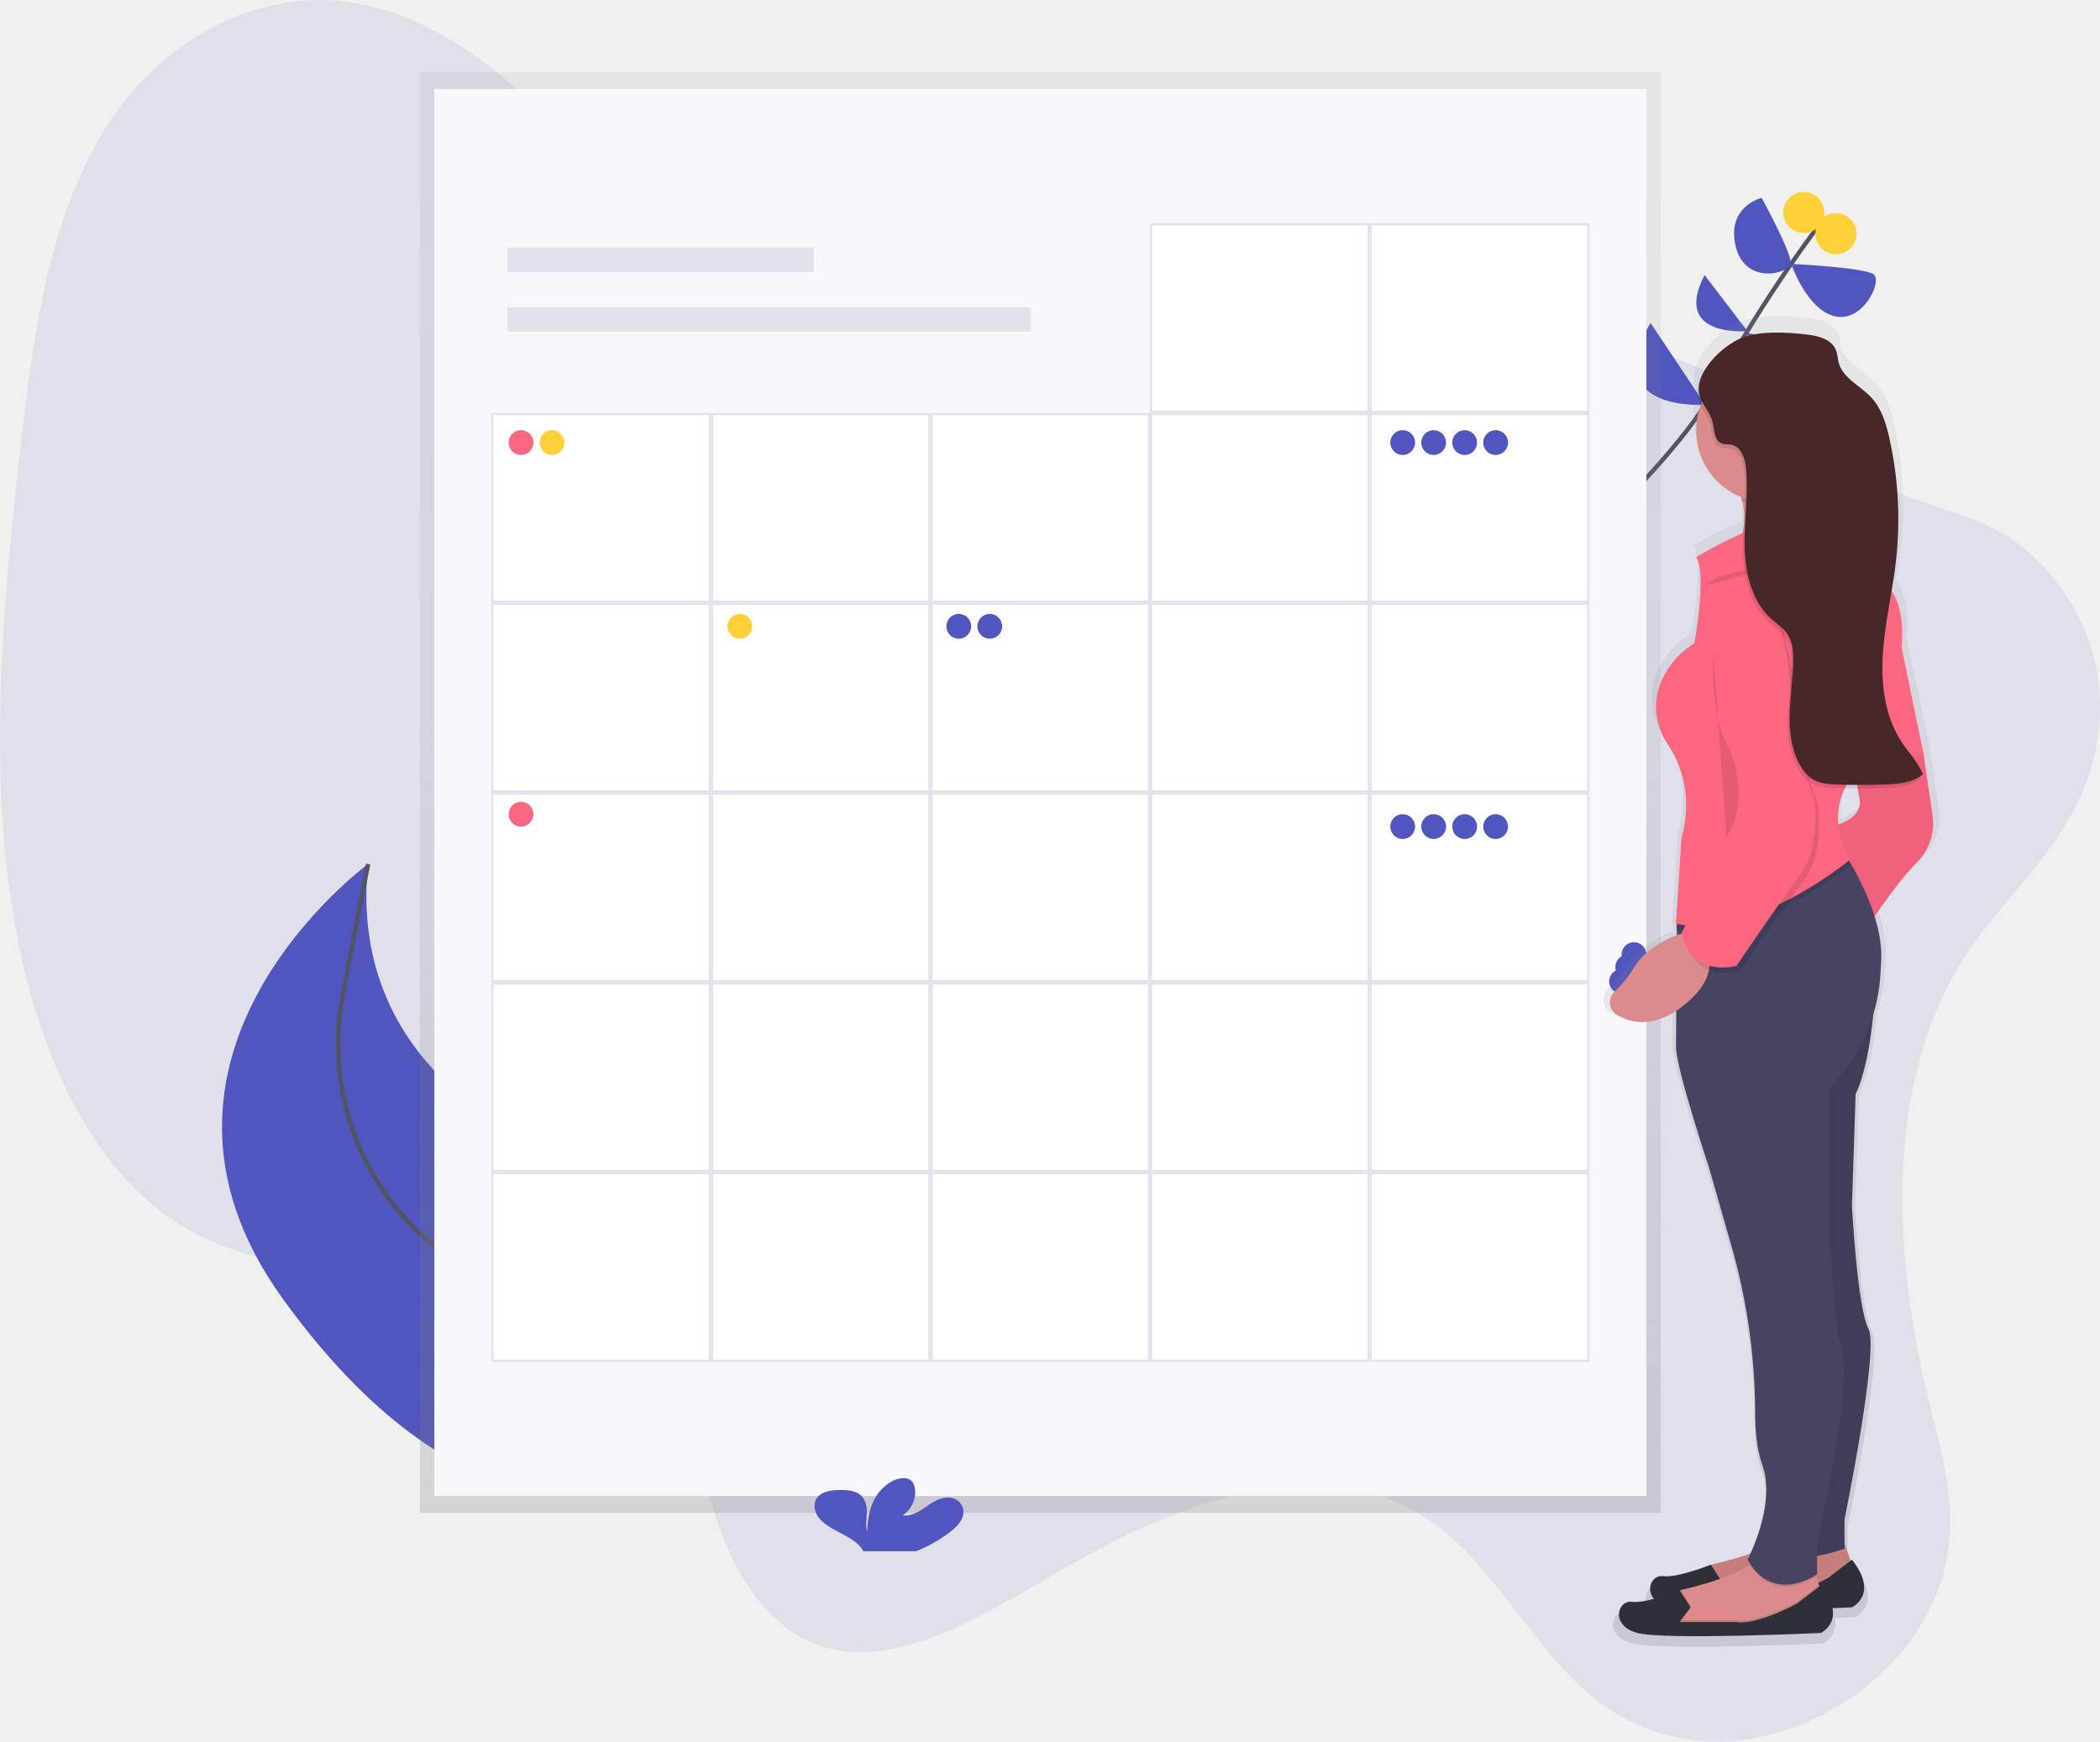
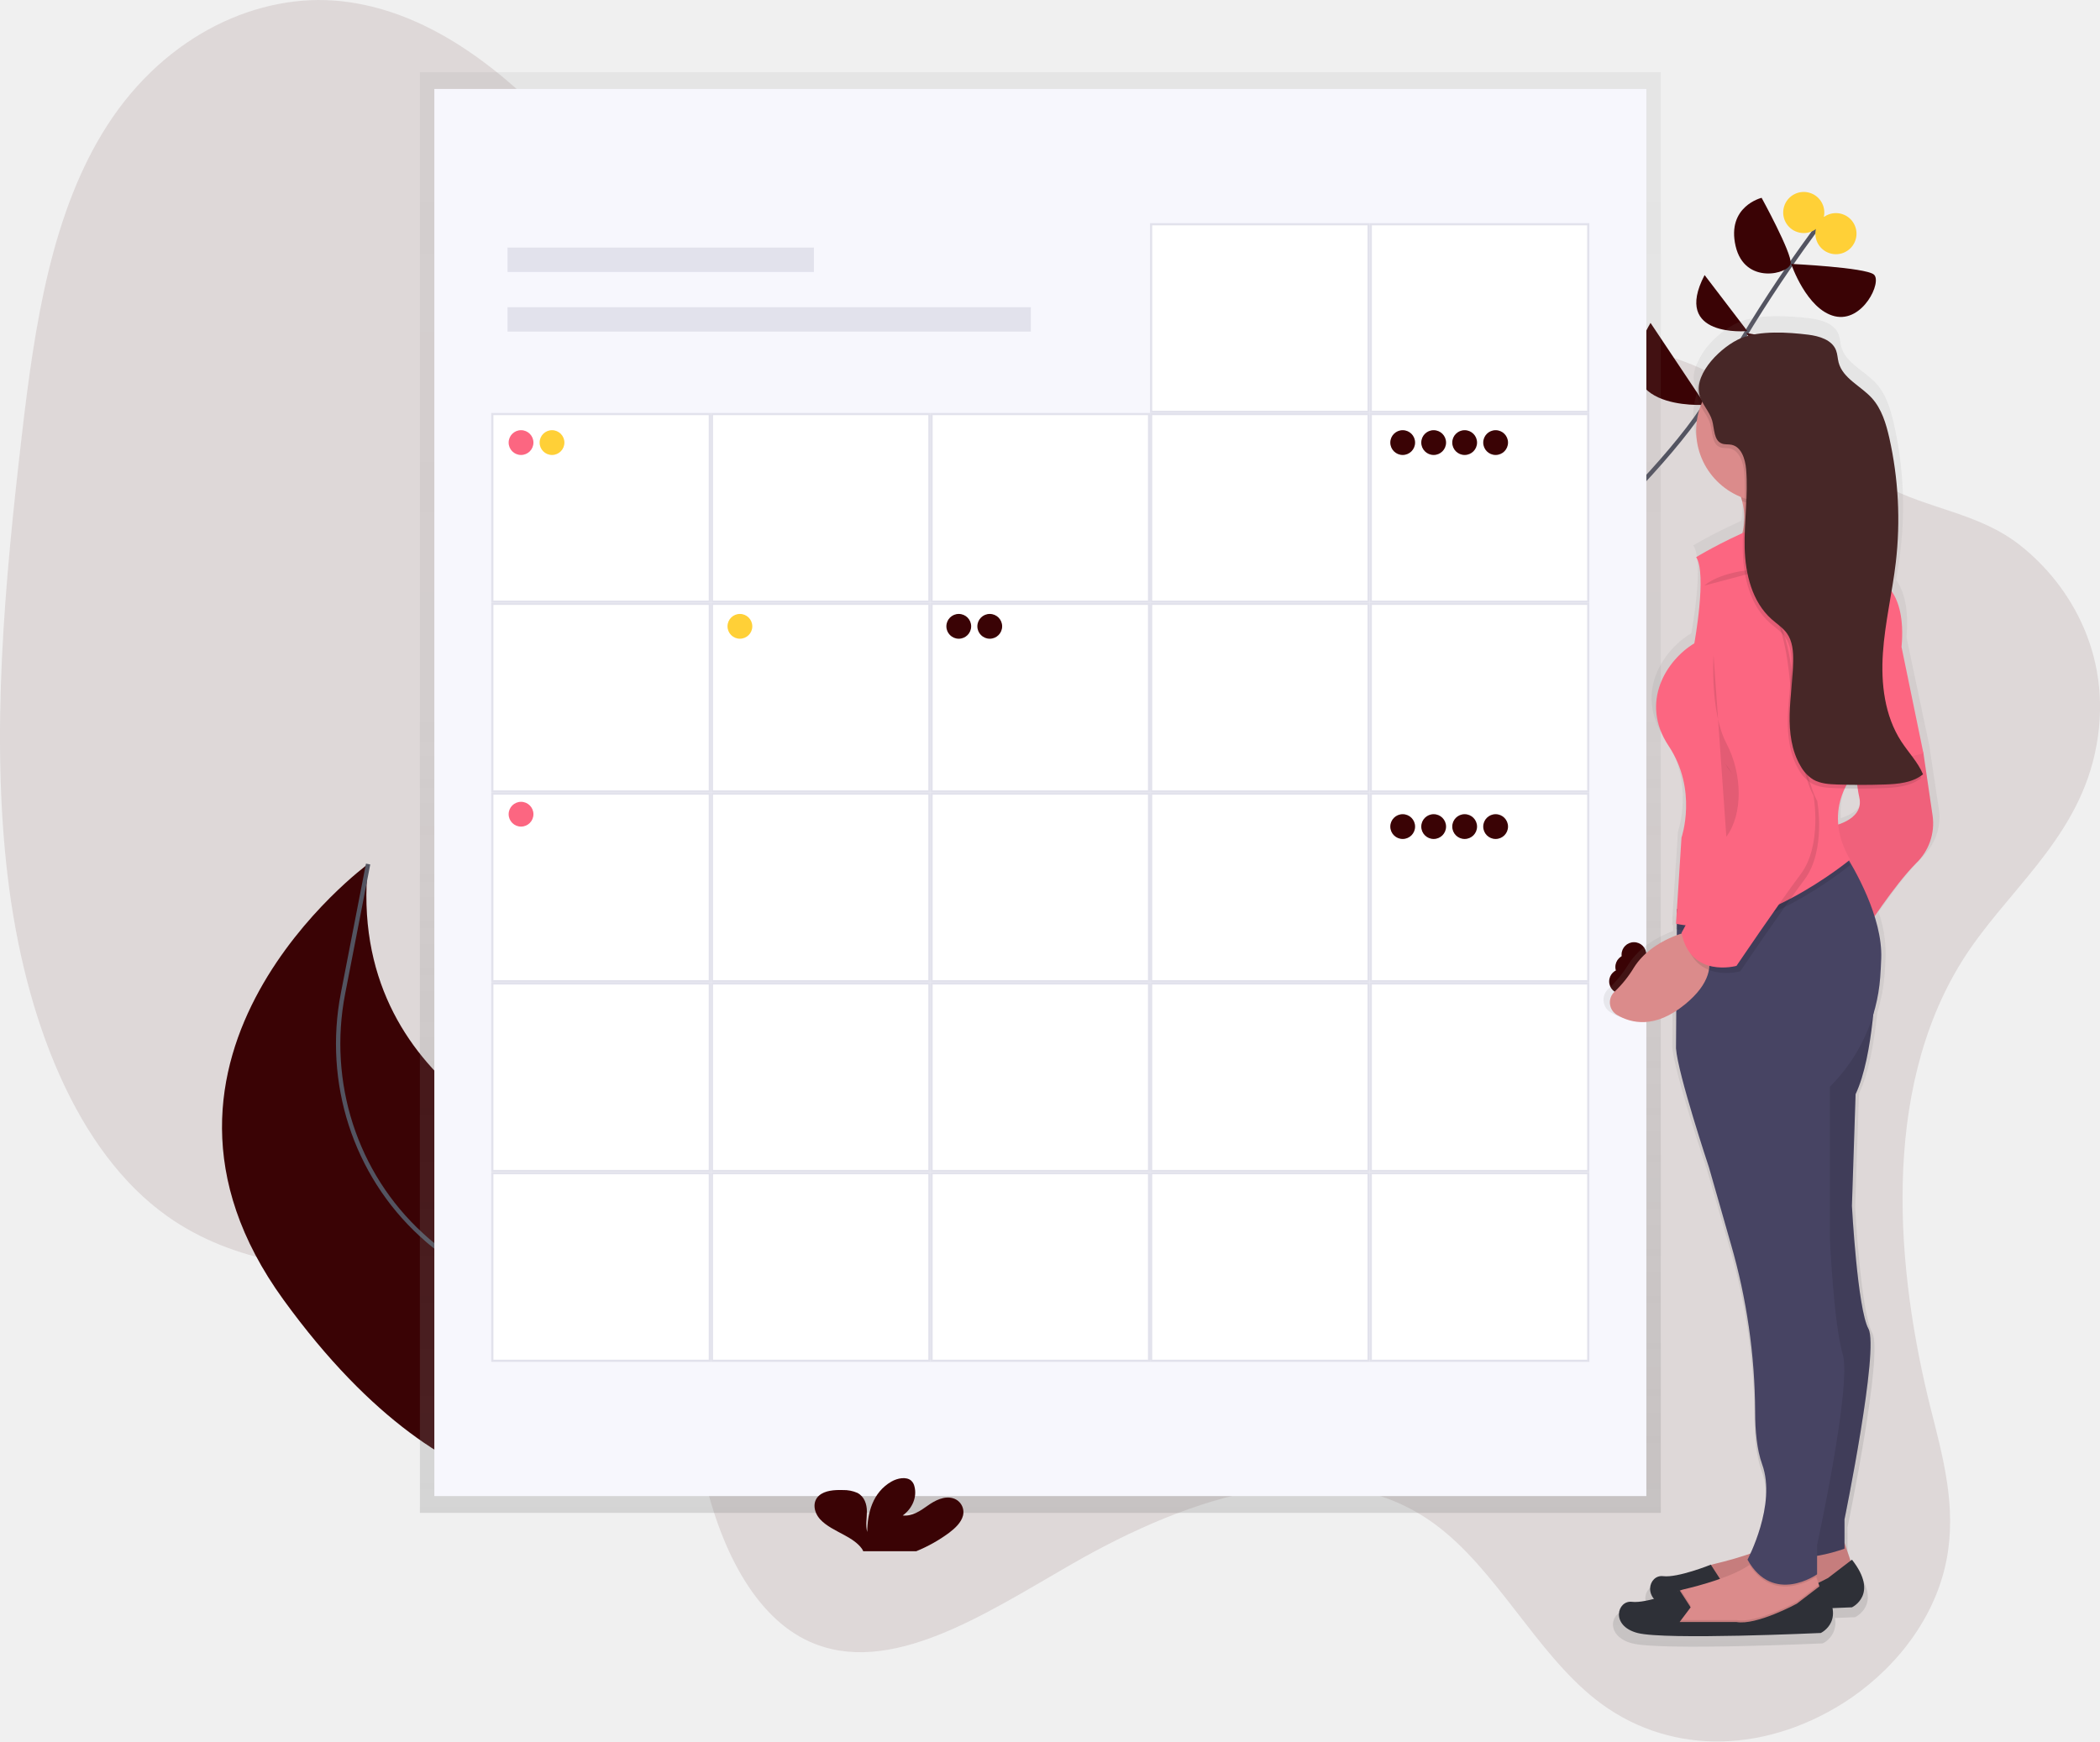
<svg xmlns="http://www.w3.org/2000/svg" xmlns:xlink="http://www.w3.org/1999/xlink" id="53917d2c-59b7-443c-9dc6-ca37ebed1a74" data-name="Layer 1" width="965.64" height="800.81" viewBox="0 0 965.64 800.81">
  <defs>
    <linearGradient id="5075b4d4-ce6f-410a-b63e-15cf2dd063e7" x1="478.38" y1="695.72" x2="478.38" y2="33.2" gradientUnits="userSpaceOnUse">
      <stop offset="0" stop-color="gray" stop-opacity="0.25" />
      <stop offset="0.54" stop-color="gray" stop-opacity="0.12" />
      <stop offset="1" stop-color="gray" stop-opacity="0.1" />
    </linearGradient>
    <linearGradient id="dee71953-6e04-4c93-a054-139b0acb5af5" x1="1834.21" y1="806.87" x2="1834.21" y2="194.98" gradientTransform="matrix(-1, 0, 0, 1, 2766, 0)" xlink:href="#5075b4d4-ce6f-410a-b63e-15cf2dd063e7" />
  </defs>
-   <path d="M1019.06,492.09c-37.09,60-30.14,141.74-13.85,206.19,5.45,21.58,11.73,44.36,7.07,68.51-5.7,29.53-26.48,52.72-47.51,66-38.34,24.15-82.12,23.48-114-1.77-27.53-21.81-45.66-59.85-73.77-80.49-47-34.55-111.54-13.61-167.58,18.68C569.79,792,526.17,821,489.54,804.58c-25.77-11.53-41.84-44.06-49.34-79.46-3.62-17.09-5.81-35.76-14.11-48.78-4.94-7.74-11.73-12.92-18.77-17.17-64.25-38.74-151.18-6.35-213.14-50.22-41.85-29.62-65.64-90.8-73.46-156.22s-1.39-135.42,6.66-204.34c5.73-49,13.48-101.42,39.2-141.27,27.21-42.15,70.1-61,107.38-57s69.65,27.62,97.55,56.49c34.87,36.08,66.32,82.16,111.45,93.8,30.74,7.93,64.31-1.25,97-6.44,54.58-8.68,108.4-6.19,161.84-2.93,51.16,3.12,102.63,7,150.3,25,33.73,12.75,59.62,39.29,91.1,56.55,20.52,11.25,43.67,12.68,62.79,27.68,23.55,18.48,43.93,52.59,34.5,95.71C1071.5,437,1038.74,460.25,1019.06,492.09Z" transform="translate(-117.18 -49.59)" fill="#5156be" opacity="0.1" />
+   <path d="M1019.06,492.09c-37.09,60-30.14,141.74-13.85,206.19,5.45,21.58,11.73,44.36,7.07,68.51-5.7,29.53-26.48,52.72-47.51,66-38.34,24.15-82.12,23.48-114-1.77-27.53-21.81-45.66-59.85-73.77-80.49-47-34.55-111.54-13.61-167.58,18.68C569.79,792,526.17,821,489.54,804.58c-25.77-11.53-41.84-44.06-49.34-79.46-3.62-17.09-5.81-35.76-14.11-48.78-4.94-7.74-11.73-12.92-18.77-17.17-64.25-38.74-151.18-6.35-213.14-50.22-41.85-29.62-65.64-90.8-73.46-156.22s-1.39-135.42,6.66-204.34c5.73-49,13.48-101.42,39.2-141.27,27.21-42.15,70.1-61,107.38-57s69.65,27.62,97.55,56.49c34.87,36.08,66.32,82.16,111.45,93.8,30.74,7.93,64.31-1.25,97-6.44,54.58-8.68,108.4-6.19,161.84-2.93,51.16,3.12,102.63,7,150.3,25,33.73,12.75,59.62,39.29,91.1,56.55,20.52,11.25,43.67,12.68,62.79,27.68,23.55,18.48,43.93,52.59,34.5,95.71C1071.5,437,1038.74,460.25,1019.06,492.09Z" transform="translate(-117.18 -49.59)" fill="#3A0305" opacity="0.1" />
  <path d="M781.67,356.47s101-84.63,123.46-127.3,51.05-79.44,51.05-79.44" transform="translate(-117.18 -49.59)" fill="none" stroke="#535461" stroke-miterlimit="10" stroke-width="2" />
-   <path d="M942.9,245.12l-43.69-9.85S909.52,281.35,942.9,245.12Z" transform="translate(-117.18 -49.59)" fill="#5156be" />
-   <path d="M876.14,198.08l25.14,37.65S852.13,239.28,876.14,198.08Z" transform="translate(-117.18 -49.59)" fill="#5156be" />
-   <path d="M960.09,209.73l-39.93-7S945.24,240.88,960.09,209.73Z" transform="translate(-117.18 -49.59)" fill="#5156be" />
-   <path d="M901,176.08l19.67,25.76S885.85,205.14,901,176.08Z" transform="translate(-117.18 -49.59)" fill="#5156be" />
-   <path d="M940.81,170.95s34,1.62,38,4.87-5.07,22.3-18,19.19S940.81,170.95,940.81,170.95Z" transform="translate(-117.18 -49.59)" fill="#5156be" />
-   <path d="M927.22,140.56s13.89,25.31,13.37,30.13-21.17,10.23-25.34-8S927.22,140.56,927.22,140.56Z" transform="translate(-117.18 -49.59)" fill="#5156be" />
+   <path d="M942.9,245.12l-43.69-9.85S909.52,281.35,942.9,245.12Z" transform="translate(-117.18 -49.59)" fill="#3A0305" />
+   <path d="M876.14,198.08l25.14,37.65S852.13,239.28,876.14,198.08Z" transform="translate(-117.18 -49.59)" fill="#3A0305" />
+   <path d="M960.09,209.73l-39.93-7S945.24,240.88,960.09,209.73Z" transform="translate(-117.18 -49.59)" fill="#3A0305" />
+   <path d="M901,176.08l19.67,25.76S885.85,205.14,901,176.08Z" transform="translate(-117.18 -49.59)" fill="#3A0305" />
+   <path d="M940.81,170.95s34,1.62,38,4.87-5.07,22.3-18,19.19S940.81,170.95,940.81,170.95Z" transform="translate(-117.18 -49.59)" fill="#3A0305" />
+   <path d="M927.22,140.56s13.89,25.31,13.37,30.13-21.17,10.23-25.34-8S927.22,140.56,927.22,140.56Z" transform="translate(-117.18 -49.59)" fill="#3A0305" />
  <circle cx="963.75" cy="154.12" r="9.49" transform="matrix(0.3, -0.95, 0.95, 0.3, 408.68, 976.78)" fill="#ffd037" />
  <circle cx="948.9" cy="144.43" r="9.49" transform="matrix(0.3, -0.95, 0.95, 0.3, 407.54, 955.85)" fill="#ffd037" />
-   <path d="M466.64,688.22S482.85,640,380.09,581.87c0,0-104.34-30.43-93.67-134.93,0,0-120.28,88.12-38.89,200.37s151.64,87.75,151.64,87.75Z" transform="translate(-117.18 -49.59)" fill="#5156be" />
+   <path d="M466.64,688.22S482.85,640,380.09,581.87c0,0-104.34-30.43-93.67-134.93,0,0-120.28,88.12-38.89,200.37s151.64,87.75,151.64,87.75Z" transform="translate(-117.18 -49.59)" fill="#3A0305" />
  <path d="M435.31,710s-50.14-54.19-98.2-75.14A95.71,95.71,0,0,1,311,617.47c-30.64-28-44-70.25-36.1-111l11.55-59.53" transform="translate(-117.18 -49.59)" fill="none" stroke="#535461" stroke-miterlimit="10" stroke-width="2" />
  <rect x="193.07" y="33.2" width="570.61" height="662.53" fill="url(#5075b4d4-ce6f-410a-b63e-15cf2dd063e7)" />
  <rect x="199.72" y="40.91" width="557.32" height="647.09" fill="#f7f7fd" />
  <rect x="233.38" y="113.85" width="140.89" height="11.22" fill="#e2e2ec" />
  <rect x="233.38" y="141.28" width="240.63" height="11.22" fill="#e2e2ec" />
  <rect x="630.36" y="103.13" width="99.99" height="86.28" fill="#fff" />
  <path d="M847,153.22V238.5H748V153.22h99m1-1H747V239.5H848V152.22Z" transform="translate(-117.18 -49.59)" fill="#e2e2ec" />
  <rect x="529.37" y="103.13" width="99.99" height="86.28" fill="#fff" />
  <path d="M746,153.22V238.5h-99V153.22h99m1-1h-101V239.5H747V152.22Z" transform="translate(-117.18 -49.59)" fill="#e2e2ec" />
  <rect x="630.36" y="190.41" width="99.99" height="86.28" fill="#fff" />
  <path d="M847,240.5v85.28H748V240.5h99m1-1H747v87.28H848V239.5Z" transform="translate(-117.18 -49.59)" fill="#e2e2ec" />
  <rect x="529.37" y="190.41" width="99.99" height="86.28" fill="#fff" />
  <path d="M746,240.5v85.28h-99V240.5h99m1-1h-101v87.28H747V239.5Z" transform="translate(-117.18 -49.59)" fill="#e2e2ec" />
  <rect x="428.38" y="190.41" width="99.99" height="86.28" fill="#fff" />
  <path d="M645.05,240.5v85.28h-99V240.5h99m1-1h-101v87.28h101V239.5Z" transform="translate(-117.18 -49.59)" fill="#e2e2ec" />
  <rect x="327.39" y="190.41" width="99.99" height="86.28" fill="#fff" />
  <path d="M544.06,240.5v85.28h-99V240.5h99m1-1h-101v87.28h101V239.5Z" transform="translate(-117.18 -49.59)" fill="#e2e2ec" />
  <rect x="226.4" y="190.41" width="99.99" height="86.28" fill="#fff" />
  <path d="M443.07,240.5v85.28h-99V240.5h99m1-1h-101v87.28h101V239.5Z" transform="translate(-117.18 -49.59)" fill="#e2e2ec" />
  <rect x="630.36" y="277.68" width="99.99" height="86.28" fill="#fff" />
  <path d="M847,327.78v85.28H748V327.78h99m1-1H747v87.28H848V326.78Z" transform="translate(-117.18 -49.59)" fill="#e2e2ec" />
  <rect x="529.37" y="277.68" width="99.99" height="86.28" fill="#fff" />
  <path d="M746,327.78v85.28h-99V327.78h99m1-1h-101v87.28H747V326.78Z" transform="translate(-117.18 -49.59)" fill="#e2e2ec" />
  <rect x="428.38" y="277.68" width="99.99" height="86.28" fill="#fff" />
  <path d="M645.05,327.78v85.28h-99V327.78h99m1-1h-101v87.28h101V326.78Z" transform="translate(-117.18 -49.59)" fill="#e2e2ec" />
  <rect x="327.39" y="277.68" width="99.99" height="86.28" fill="#fff" />
  <path d="M544.06,327.78v85.28h-99V327.78h99m1-1h-101v87.28h101V326.78Z" transform="translate(-117.18 -49.59)" fill="#e2e2ec" />
  <rect x="226.4" y="277.68" width="99.99" height="86.28" fill="#fff" />
  <path d="M443.07,327.78v85.28h-99V327.78h99m1-1h-101v87.28h101V326.78Z" transform="translate(-117.18 -49.59)" fill="#e2e2ec" />
  <rect x="630.36" y="364.96" width="99.99" height="86.28" fill="#fff" />
  <path d="M847,415.05v85.28H748V415.05h99m1-1H747v87.28H848V414.05Z" transform="translate(-117.18 -49.59)" fill="#e2e2ec" />
  <rect x="529.37" y="364.96" width="99.99" height="86.28" fill="#fff" />
  <path d="M746,415.05v85.28h-99V415.05h99m1-1h-101v87.28H747V414.05Z" transform="translate(-117.18 -49.59)" fill="#e2e2ec" />
  <rect x="428.38" y="364.96" width="99.99" height="86.28" fill="#fff" />
  <path d="M645.05,415.05v85.28h-99V415.05h99m1-1h-101v87.28h101V414.05Z" transform="translate(-117.18 -49.59)" fill="#e2e2ec" />
  <rect x="327.39" y="364.96" width="99.99" height="86.28" fill="#fff" />
  <path d="M544.06,415.05v85.28h-99V415.05h99m1-1h-101v87.28h101V414.05Z" transform="translate(-117.18 -49.59)" fill="#e2e2ec" />
  <rect x="226.4" y="364.96" width="99.99" height="86.28" fill="#fff" />
  <path d="M443.07,415.05v85.28h-99V415.05h99m1-1h-101v87.28h101V414.05Z" transform="translate(-117.18 -49.59)" fill="#e2e2ec" />
  <rect x="630.36" y="452.23" width="99.99" height="86.28" fill="#fff" />
  <path d="M847,502.33V587.6H748V502.33h99m1-1H747V588.6H848V501.33Z" transform="translate(-117.18 -49.59)" fill="#e2e2ec" />
  <rect x="529.37" y="452.23" width="99.99" height="86.28" fill="#fff" />
  <path d="M746,502.33V587.6h-99V502.33h99m1-1h-101V588.6H747V501.33Z" transform="translate(-117.18 -49.59)" fill="#e2e2ec" />
  <rect x="428.38" y="452.23" width="99.99" height="86.28" fill="#fff" />
  <path d="M645.05,502.33V587.6h-99V502.33h99m1-1h-101V588.6h101V501.33Z" transform="translate(-117.18 -49.59)" fill="#e2e2ec" />
  <rect x="327.39" y="452.23" width="99.99" height="86.28" fill="#fff" />
  <path d="M544.06,502.33V587.6h-99V502.33h99m1-1h-101V588.6h101V501.33Z" transform="translate(-117.18 -49.59)" fill="#e2e2ec" />
  <rect x="226.4" y="452.23" width="99.99" height="86.28" fill="#fff" />
  <path d="M443.07,502.33V587.6h-99V502.33h99m1-1h-101V588.6h101V501.33Z" transform="translate(-117.18 -49.59)" fill="#e2e2ec" />
  <rect x="630.36" y="539.51" width="99.99" height="86.28" fill="#fff" />
  <path d="M847,589.6v85.28H748V589.6h99m1-1H747v87.28H848V588.6Z" transform="translate(-117.18 -49.59)" fill="#e2e2ec" />
  <rect x="529.37" y="539.51" width="99.99" height="86.28" fill="#fff" />
  <path d="M746,589.6v85.28h-99V589.6h99m1-1h-101v87.28H747V588.6Z" transform="translate(-117.18 -49.59)" fill="#e2e2ec" />
  <rect x="428.38" y="539.51" width="99.99" height="86.28" fill="#fff" />
  <path d="M645.05,589.6v85.28h-99V589.6h99m1-1h-101v87.28h101V588.6Z" transform="translate(-117.18 -49.59)" fill="#e2e2ec" />
  <rect x="327.39" y="539.51" width="99.99" height="86.28" fill="#fff" />
  <path d="M544.06,589.6v85.28h-99V589.6h99m1-1h-101v87.28h101V588.6Z" transform="translate(-117.18 -49.59)" fill="#e2e2ec" />
  <rect x="226.4" y="539.51" width="99.99" height="86.28" fill="#fff" />
  <path d="M443.07,589.6v85.28h-99V589.6h99m1-1h-101v87.28h101V588.6Z" transform="translate(-117.18 -49.59)" fill="#e2e2ec" />
-   <path d="M553.6,754.48c2.86-2.17,5.55-4.73,6.38-7.85a6.64,6.64,0,0,0-4.46-8c-4.09-1.28-8.46,1-11.78,3.37s-7.11,5-11.45,4.51c4.49-3.25,6.63-8.52,5.39-13.31a5.16,5.16,0,0,0-1.5-2.7c-2.27-2-6.39-1.13-9.11.43-8.65,5-11.06,14.55-11.11,23.18-.87-3.11-.14-6.35-.16-9.55s-1.09-6.73-4.39-8.45a15.71,15.71,0,0,0-6.7-1.29c-3.89-.12-8.22.2-10.87,2.52-3.3,2.88-2.44,7.72.43,10.89s7.24,5.16,11.25,7.35c3.06,1.67,6.16,3.62,8,6.26a5.68,5.68,0,0,1,.6,1.12h24.37A70.07,70.07,0,0,0,553.6,754.48Z" transform="translate(-117.18 -49.59)" fill="#5156be" />
+   <path d="M553.6,754.48c2.86-2.17,5.55-4.73,6.38-7.85a6.64,6.64,0,0,0-4.46-8c-4.09-1.28-8.46,1-11.78,3.37s-7.11,5-11.45,4.51c4.49-3.25,6.63-8.52,5.39-13.31a5.16,5.16,0,0,0-1.5-2.7c-2.27-2-6.39-1.13-9.11.43-8.65,5-11.06,14.55-11.11,23.18-.87-3.11-.14-6.35-.16-9.55s-1.09-6.73-4.39-8.45a15.71,15.71,0,0,0-6.7-1.29c-3.89-.12-8.22.2-10.87,2.52-3.3,2.88-2.44,7.72.43,10.89s7.24,5.16,11.25,7.35c3.06,1.67,6.16,3.62,8,6.26a5.68,5.68,0,0,1,.6,1.12h24.37A70.07,70.07,0,0,0,553.6,754.48Z" transform="translate(-117.18 -49.59)" fill="#3A0305" />
  <circle cx="239.59" cy="203.53" r="5.7" fill="#fc6681" />
  <circle cx="253.83" cy="203.53" r="5.7" fill="#ffd037" />
-   <circle cx="440.87" cy="288.03" r="5.7" fill="#5156be" />
-   <circle cx="455.12" cy="288.03" r="5.7" fill="#5156be" />
-   <circle cx="745.64" cy="451.33" r="5.7" fill="#5156be" />
-   <circle cx="748.49" cy="444.69" r="5.7" fill="#5156be" />
-   <circle cx="751.34" cy="438.99" r="5.7" fill="#5156be" />
-   <circle cx="645" cy="203.53" r="5.7" fill="#5156be" />
-   <circle cx="659.24" cy="203.53" r="5.7" fill="#5156be" />
-   <circle cx="673.49" cy="203.53" r="5.7" fill="#5156be" />
-   <circle cx="687.73" cy="203.53" r="5.7" fill="#5156be" />
-   <circle cx="645" cy="380.12" r="5.7" fill="#5156be" />
-   <circle cx="659.24" cy="380.12" r="5.7" fill="#5156be" />
-   <circle cx="673.49" cy="380.12" r="5.7" fill="#5156be" />
-   <circle cx="687.73" cy="380.12" r="5.7" fill="#5156be" />
+   <circle cx="440.87" cy="288.03" r="5.7" fill="#3A0305" />
+   <circle cx="455.12" cy="288.03" r="5.7" fill="#3A0305" />
+   <circle cx="745.64" cy="451.33" r="5.7" fill="#3A0305" />
+   <circle cx="748.49" cy="444.69" r="5.7" fill="#3A0305" />
+   <circle cx="751.34" cy="438.99" r="5.7" fill="#3A0305" />
+   <circle cx="645" cy="203.53" r="5.7" fill="#3A0305" />
+   <circle cx="659.24" cy="203.53" r="5.7" fill="#3A0305" />
+   <circle cx="673.49" cy="203.53" r="5.7" fill="#3A0305" />
+   <circle cx="687.73" cy="203.53" r="5.7" fill="#3A0305" />
+   <circle cx="645" cy="380.12" r="5.7" fill="#3A0305" />
+   <circle cx="659.24" cy="380.12" r="5.7" fill="#3A0305" />
+   <circle cx="673.49" cy="380.12" r="5.7" fill="#3A0305" />
+   <circle cx="687.73" cy="380.12" r="5.7" fill="#3A0305" />
  <circle cx="340.23" cy="288.03" r="5.7" fill="#ffd037" />
  <circle cx="239.59" cy="374.43" r="5.7" fill="#fc6681" />
  <path d="M857.9,515.22c6.25,3.69,16,6.09,28.35-1.84l-.12,17.56c.88,12,15.77,55.91,15.77,55.91l10.5,36.1a282.47,282.47,0,0,1,11.54,78.53c0,8.81.82,17.89,3.35,24.72,5.59,15.11-2.2,34.58-5.58,41.83a175.68,175.68,0,0,1-17.33,4.88,11.84,11.84,0,0,0-1.55.47l-.07-.1S887,779.53,880,778.67c-5.22-.64-8.49,5.87-4.4,10.66-3.86,1-7.82,1.71-10.49,1.38-7-.86-10.51,11.18,2.63,14.62s87.59,0,87.59,0a10.56,10.56,0,0,0,5.6-11.66c5.72-.22,9.29-.39,9.29-.39s13.14-6,0-22.37l-.7.53-2.81-8.27V752s16.64-80,11.39-89.46-7.88-57.63-7.88-57.63L972,552.44c4.75-9.8,7.18-25.16,8.41-37.17a78.87,78.87,0,0,0,3.36-17.63c.21-2.82.38-5.78.49-8.85A59.33,59.33,0,0,0,981,469c5-7.2,13.13-18.33,19.84-24.91,10.51-10.32,7.88-22.37,7.88-22.37l-4.38-29.25-10.51-49.89c1.32-13.84-1.57-21.81-4.76-26.31.76-4.47,1.47-8.94,2-13.43A171.87,171.87,0,0,0,988,244.36c-1.52-6.69-3.59-13.55-8.28-18.62-5.31-5.74-13.93-9.24-15.91-16.76-.49-1.87-.51-3.86-1.22-5.66-1.92-4.92-8-6.71-13.32-7.35-9.48-1.15-23.19-2-32.3,1.7-6.36,2.6-15.12,9.76-18.6,17.44-2,3.53-2.93,7.24-2.08,10.73a14.71,14.71,0,0,0,1.51,3.67A33,33,0,0,0,895.76,241a33.56,33.56,0,0,0,21.42,31.13c.21.66.4,1.31.56,1.95a33.42,33.42,0,0,1,.86,4.69c-.17,3-.36,6.09-.5,9.14q-.15.63-.32,1.24a225.38,225.38,0,0,0-22,11.22c5.26,7.74-.88,40.43-.88,40.43-13.14,7.74-26.28,27.53-12.26,48.17s6.13,43,6.13,43l-2.19,33.63h0v.06l-.44,6.73.17,0-.17,2.55.38.07,0,2.74c-6.15,2.26-15.14,6.82-20.5,15.25a53.81,53.81,0,0,1-9.17,11.25A6.76,6.76,0,0,0,857.9,515.22Zm105.76-89.36a32,32,0,0,1,3.11-16.92q3.09.06,6.19.07c.21,1.45.46,2.83.76,4.09C975.5,420.68,968.39,424.31,963.65,425.85Z" transform="translate(-117.18 -49.59)" fill="url(#dee71953-6e04-4c93-a054-139b0acb5af5)" />
  <path d="M965.39,759.25l3.37,10.11-11,11-36.24,8.43-26.13-2.53,1.69-9.27h0a11.18,11.18,0,0,1,8.3-8.17c10.74-2.52,31.22-8.28,35.52-16.27Z" transform="translate(-117.18 -49.59)" fill="#db8b8b" />
  <path d="M965.39,759.25l3.37,10.11-11,11-36.24,8.43-26.13-2.53,1.69-9.27h0a11.18,11.18,0,0,1,8.3-8.17c10.74-2.52,31.22-8.28,35.52-16.27Z" transform="translate(-117.18 -49.59)" opacity="0.1" />
  <path d="M903.86,783.69l5.06-6.74-5.06-7.81s-15.17,6.12-21.91,5.28-10.11,11,2.53,14.33,84.28,0,84.28,0,12.64-5.9,0-21.91l-11,8.43s-18.54,10.11-27.81,8.43Z" transform="translate(-117.18 -49.59)" fill="#2e3037" />
  <path d="M881.1,798l26.13,2.53,36.24-8.43,11-11-.89-2.68-1.26-3.76L951.06,771l-24.44-6.74a15.14,15.14,0,0,1-5,5c-7.94,5.43-22.2,9.35-30.57,11.31a8.77,8.77,0,0,0-1,.31,11.14,11.14,0,0,0-7.26,7.86Z" transform="translate(-117.18 -49.59)" fill="#db8b8b" />
  <path d="M881.1,798l26.13,2.53,36.24-8.43,11-11-.89-2.68-10.06,7.74s-18.54,10.11-27.81,8.43H889.53l5.06-6.74-4.54-7a11.14,11.14,0,0,0-7.26,7.86Z" transform="translate(-117.18 -49.59)" opacity="0.1" />
  <path d="M889.53,795.49l5.06-6.74-5.06-7.81s-15.17,6.12-21.91,5.28-10.11,11,2.53,14.33,84.28,0,84.28,0,12.64-5.9,0-21.91l-11,8.43s-18.54,10.11-27.81,8.43Z" transform="translate(-117.18 -49.59)" fill="#2e3037" />
  <path d="M910.6,306.66s40.46,4.21,34.56-12.64a30.34,30.34,0,0,1-1.25-14.88A41.25,41.25,0,0,1,951.06,262l-37.93,5.9a47.5,47.5,0,0,1,5.14,12.18C922.79,297.95,910.6,306.66,910.6,306.66Z" transform="translate(-117.18 -49.59)" fill="#db8b8b" />
  <path d="M979.71,498.82s-.84,36.24-9.27,53.94l-1.69,51.41s2.53,47.2,7.59,56.47-11,87.65-11,87.65v13.49s-27,10.11-34.56-1.69l7.59-100.3L935,520.73Z" transform="translate(-117.18 -49.59)" fill="#474463" />
  <path d="M979.71,498.82s-.84,36.24-9.27,53.94l-1.69,51.41s2.53,47.2,7.59,56.47-11,87.65-11,87.65v13.49s-27,10.11-34.56-1.69l7.59-100.3L935,520.73Z" transform="translate(-117.18 -49.59)" opacity="0.1" />
  <path d="M996.57,382.51l5.06,13.49,4.21,28.66a25.35,25.35,0,0,1-7.59,21.91c-10.11,10.11-23.6,31.18-23.6,31.18l-16-48s16-2.53,13.49-13.49S970.44,385,970.44,385Z" transform="translate(-117.18 -49.59)" fill="#fc6681" />
  <path d="M996.57,382.51l5.06,13.49,4.21,28.66a25.35,25.35,0,0,1-7.59,21.91c-10.11,10.11-23.6,31.18-23.6,31.18l-16-48s16-2.53,13.49-13.49S970.44,385,970.44,385Z" transform="translate(-117.18 -49.59)" opacity="0.05" />
  <path d="M921.66,769.27c10.81,17,27.64,7.37,30.62,5.45L951.06,771l-24.44-6.74A15.14,15.14,0,0,1,921.66,769.27Z" transform="translate(-117.18 -49.59)" opacity="0.1" />
  <path d="M887.85,531.69c.84,11.8,15.17,54.78,15.17,54.78l10.11,35.37a281.44,281.44,0,0,1,11.11,76.94c0,8.63.79,17.53,3.23,24.22,6.74,18.54-6.74,43.83-6.74,43.83,11.8,21.07,32,6.74,32,6.74V760.09s16-73.33,11.8-87.65-5.9-53.1-5.9-53.1v-70a79.38,79.38,0,0,0,23.13-50.32c.2-2.76.36-5.66.47-8.67.68-19-12.32-41.31-17.4-49.25-1.22-1.92-2-3-2-3l-74.42,29.52-.17.07,0,2.88,0,6.37Z" transform="translate(-117.18 -49.59)" fill="#474463" />
  <path d="M913.13,267.89a47.5,47.5,0,0,1,5.14,12.18,33,33,0,0,0,25.64-.94A41.25,41.25,0,0,1,951.06,262Z" transform="translate(-117.18 -49.59)" opacity="0.1" />
  <circle cx="812.81" cy="198.06" r="32.87" fill="#db8b8b" />
  <path d="M887.85,476.91l.36.07c35.34,7.27,79.71-29.57,79.71-29.57a43.68,43.68,0,0,1-3.07-6.27c-1.22-1.92-2-3-2-3l-74.42,29.52-.19,2.95Z" transform="translate(-117.18 -49.59)" opacity="0.1" />
  <path d="M897.12,305.81s47.2-28.66,62.37-16.86l21.07,27s13.49,4.21,11,31.18L1001.63,396l-30.34,7.59s-17.7,16.86-3.37,41.3c0,0-44.67,37.08-80.07,29.5l2.53-39.61s7.59-21.91-5.9-42.14-.84-39.61,11.8-47.2C896.28,345.43,902.17,313.4,897.12,305.81Z" transform="translate(-117.18 -49.59)" fill="#fc6681" />
  <path d="M894.59,477.75s-17.7,3.37-26.13,16.86a52.53,52.53,0,0,1-8.82,11,6.69,6.69,0,0,0,1,10.66c6.69,4,17.6,6.49,31.38-4.83C915.66,492.08,894.59,477.75,894.59,477.75Z" transform="translate(-117.18 -49.59)" fill="#db8b8b" />
  <path d="M920.72,321.83s16.86-1.69,21.07,42.14,11,53.94,11,53.94,4.21,22.76-5.9,36.24-29.5,42.14-29.5,42.14-21.07,5.9-25.28-15.17l26.13-48.88s4.21-16.86-5.9-28.66S894.59,313.4,920.72,321.83Z" transform="translate(-117.18 -49.59)" opacity="0.1" />
  <path d="M919,319.3s16.86-1.69,21.07,42.14,11,53.94,11,53.94,4.21,22.76-5.9,36.24-29.5,42.14-29.5,42.14-21.07,5.9-25.28-15.17l26.13-48.88s4.21-16.86-5.9-28.66S892.9,310.87,919,319.3Z" transform="translate(-117.18 -49.59)" fill="#fc6681" />
  <path d="M905.12,350.9S903.44,377,911,391.36s7.59,32.87,0,43" transform="translate(-117.18 -49.59)" opacity="0.1" />
  <path d="M900.91,318.88s6.74-6.74,26.13-7.59,27.81-6.74,27.81-6.74" transform="translate(-117.18 -49.59)" opacity="0.1" />
  <path d="M947.79,205.18c5.12.63,11,2.39,12.82,7.2.68,1.77.7,3.72,1.17,5.55,1.91,7.36,10.2,10.79,15.31,16.42,4.51,5,6.5,11.69,8,18.24a171.4,171.4,0,0,1,3,57.26c-1.64,14-5,27.74-5.94,41.78s.78,28.81,8.45,40.61c3.3,5.07,7.66,9.53,10,15.11-4.83,3.92-11.5,4.48-17.73,4.69q-10.87.37-21.75,0c-3.8-.13-7.77-.38-11.05-2.3a17.06,17.06,0,0,1-5.8-6.23c-4.15-7-5.19-15.5-5-23.66s1.47-16.28,1.62-24.45c.08-4.45-.27-9.18-2.83-12.82-1.85-2.63-4.66-4.4-7.06-6.53-9-8-12.12-20.82-12.42-32.87s1.69-24.12.67-36.13c-.4-4.7-2.16-10.35-6.78-11.26-1.46-.29-3,0-4.4-.56-3.71-1.43-3.35-6.66-4.41-10.49-1.19-4.3-4.86-7.62-5.89-12-2.43-10.2,10.55-22.37,19.06-25.92C925.48,203.2,938.67,204.06,947.79,205.18Z" transform="translate(-117.18 -49.59)" opacity="0.1" />
  <path d="M948.63,203.5c5.12.63,11,2.39,12.82,7.2.68,1.77.7,3.72,1.17,5.55,1.91,7.36,10.2,10.79,15.31,16.42,4.51,5,6.5,11.69,8,18.24a171.4,171.4,0,0,1,3,57.26c-1.64,14-5,27.74-5.94,41.78s.78,28.81,8.45,40.61c3.3,5.07,7.66,9.53,10,15.11-4.83,3.92-11.5,4.48-17.73,4.69q-10.87.37-21.75,0c-3.8-.13-7.77-.38-11.05-2.3a17.06,17.06,0,0,1-5.8-6.23c-4.15-7-5.19-15.5-5-23.66s1.47-16.28,1.62-24.45c.08-4.45-.27-9.18-2.83-12.82-1.85-2.63-4.66-4.4-7.06-6.53-9-8-12.12-20.82-12.42-32.87s1.69-24.12.67-36.13c-.4-4.7-2.16-10.35-6.78-11.26-1.46-.29-3,0-4.4-.56-3.71-1.43-3.35-6.66-4.41-10.49-1.19-4.3-4.86-7.62-5.89-12-2.43-10.2,10.55-22.37,19.06-25.92C926.32,201.51,939.51,202.37,948.63,203.5Z" transform="translate(-117.18 -49.59)" fill="#472727" />
</svg>
